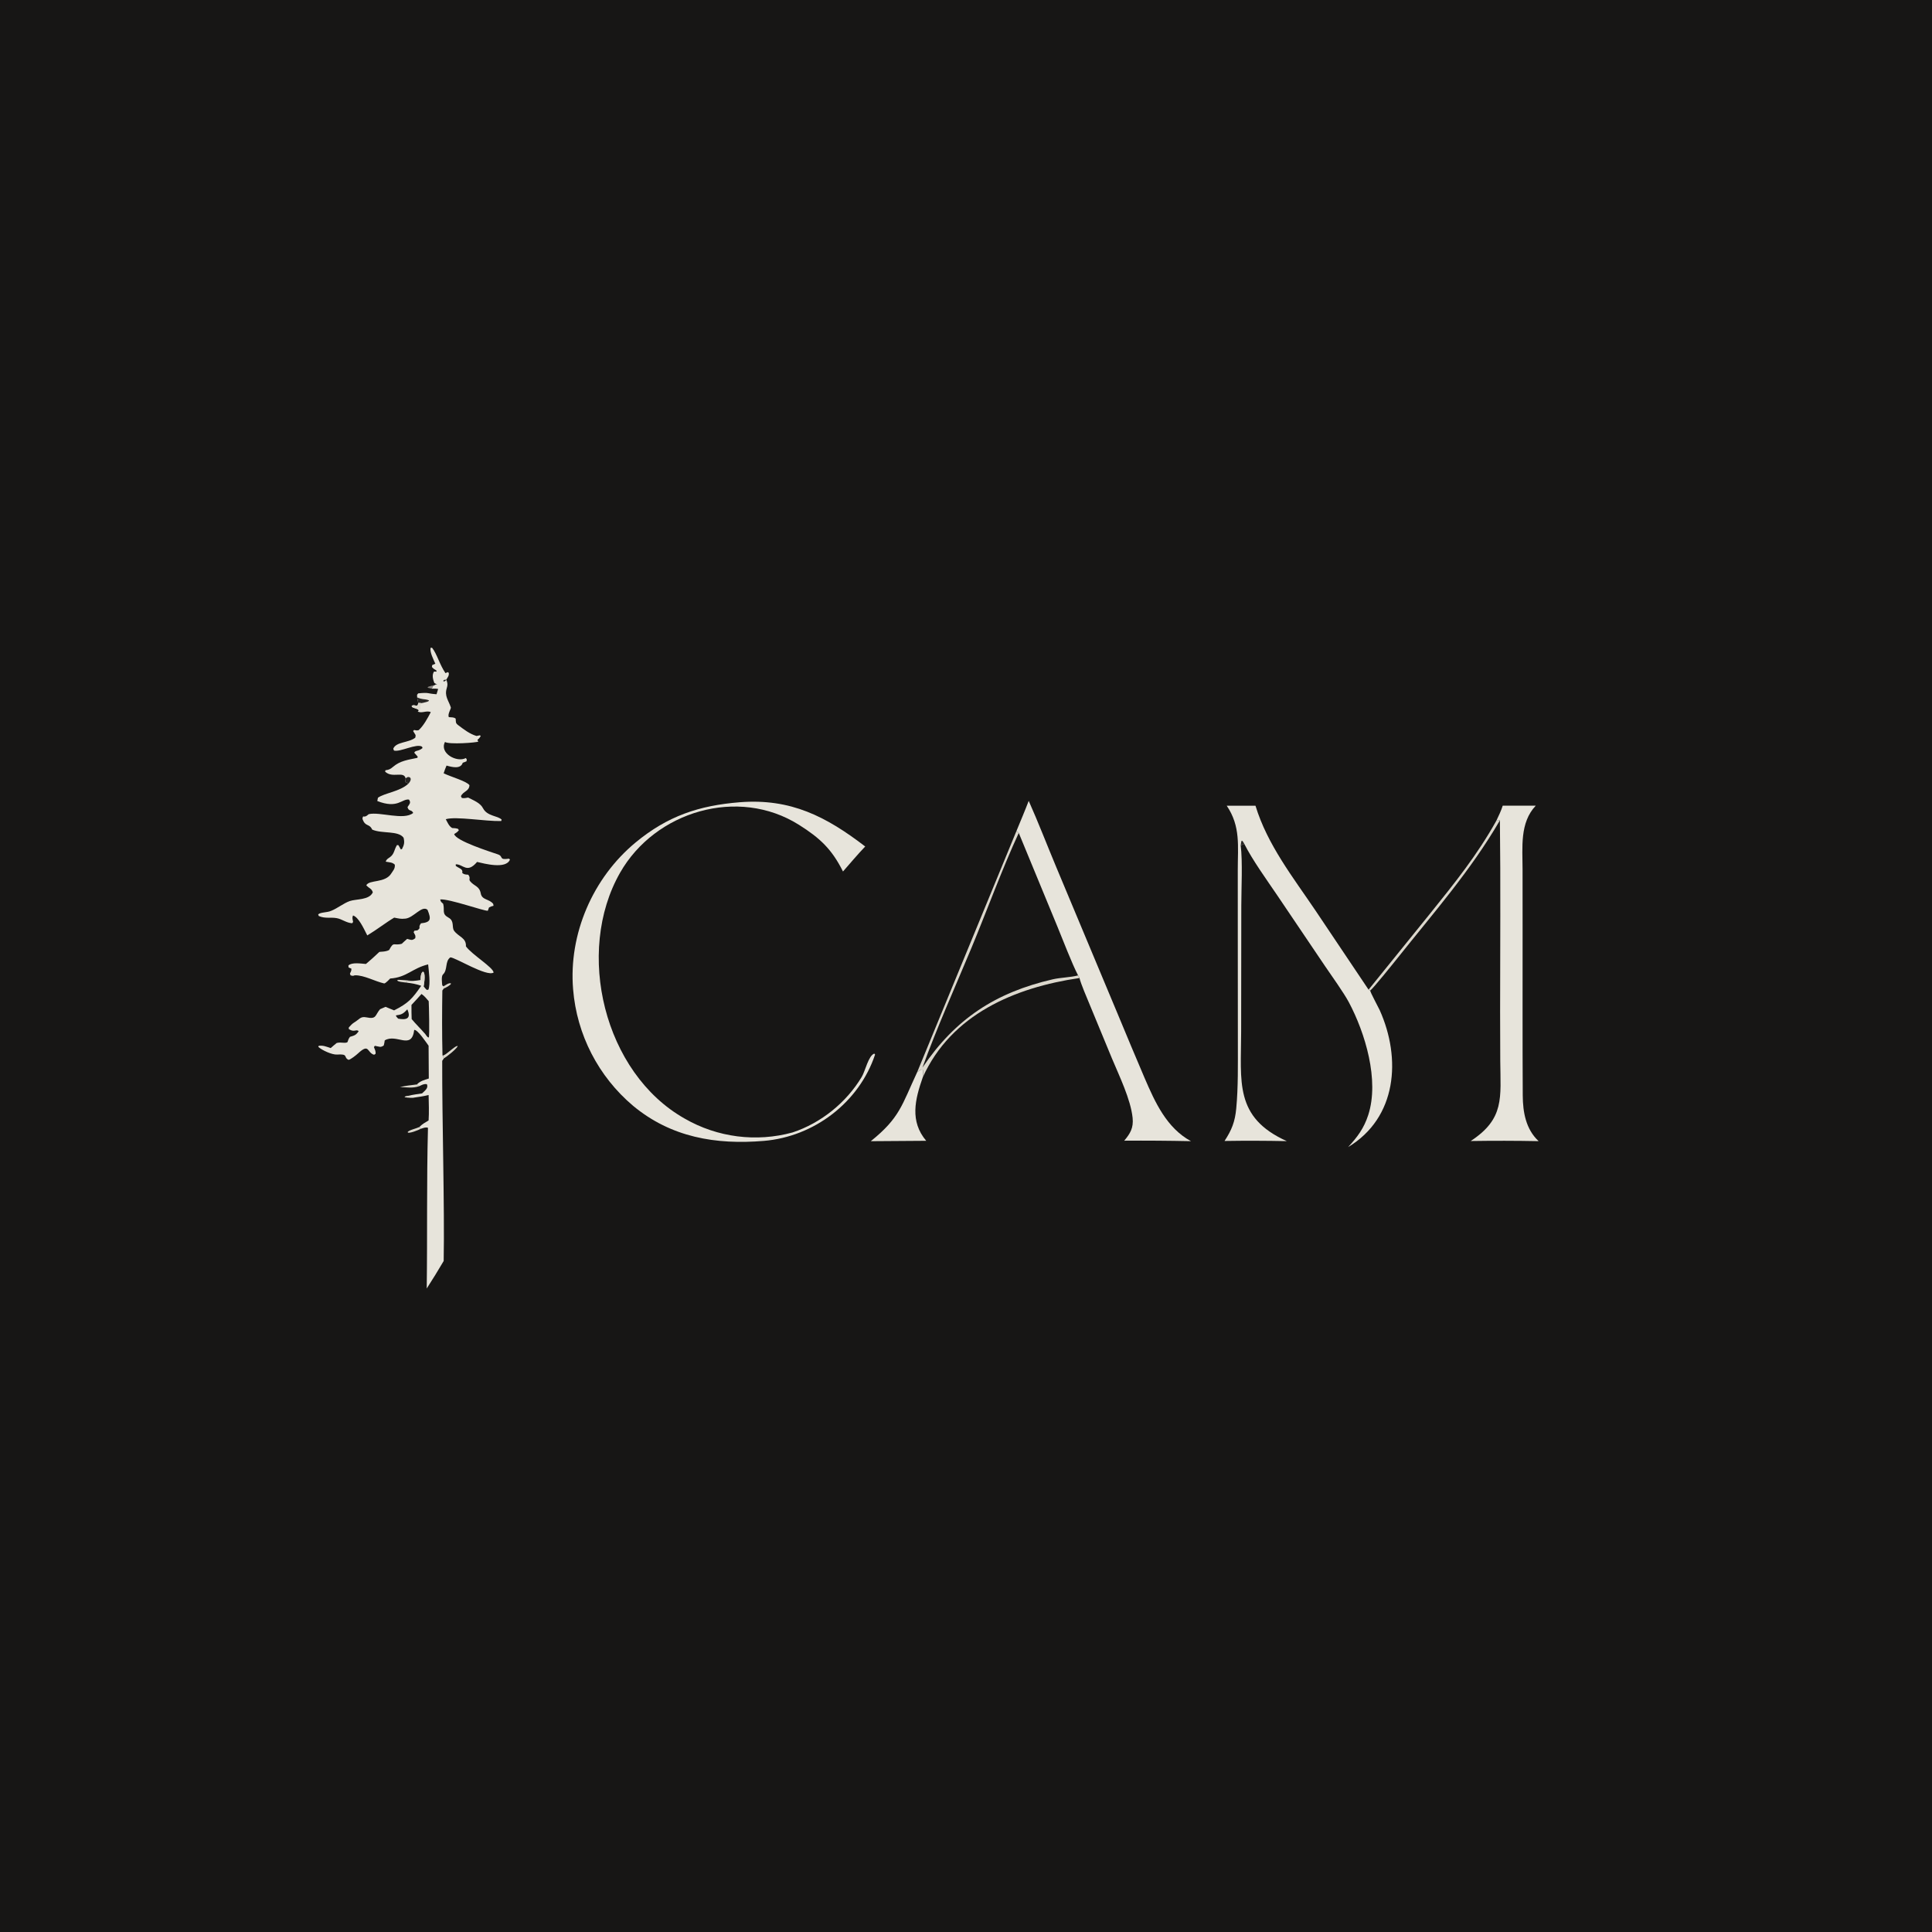
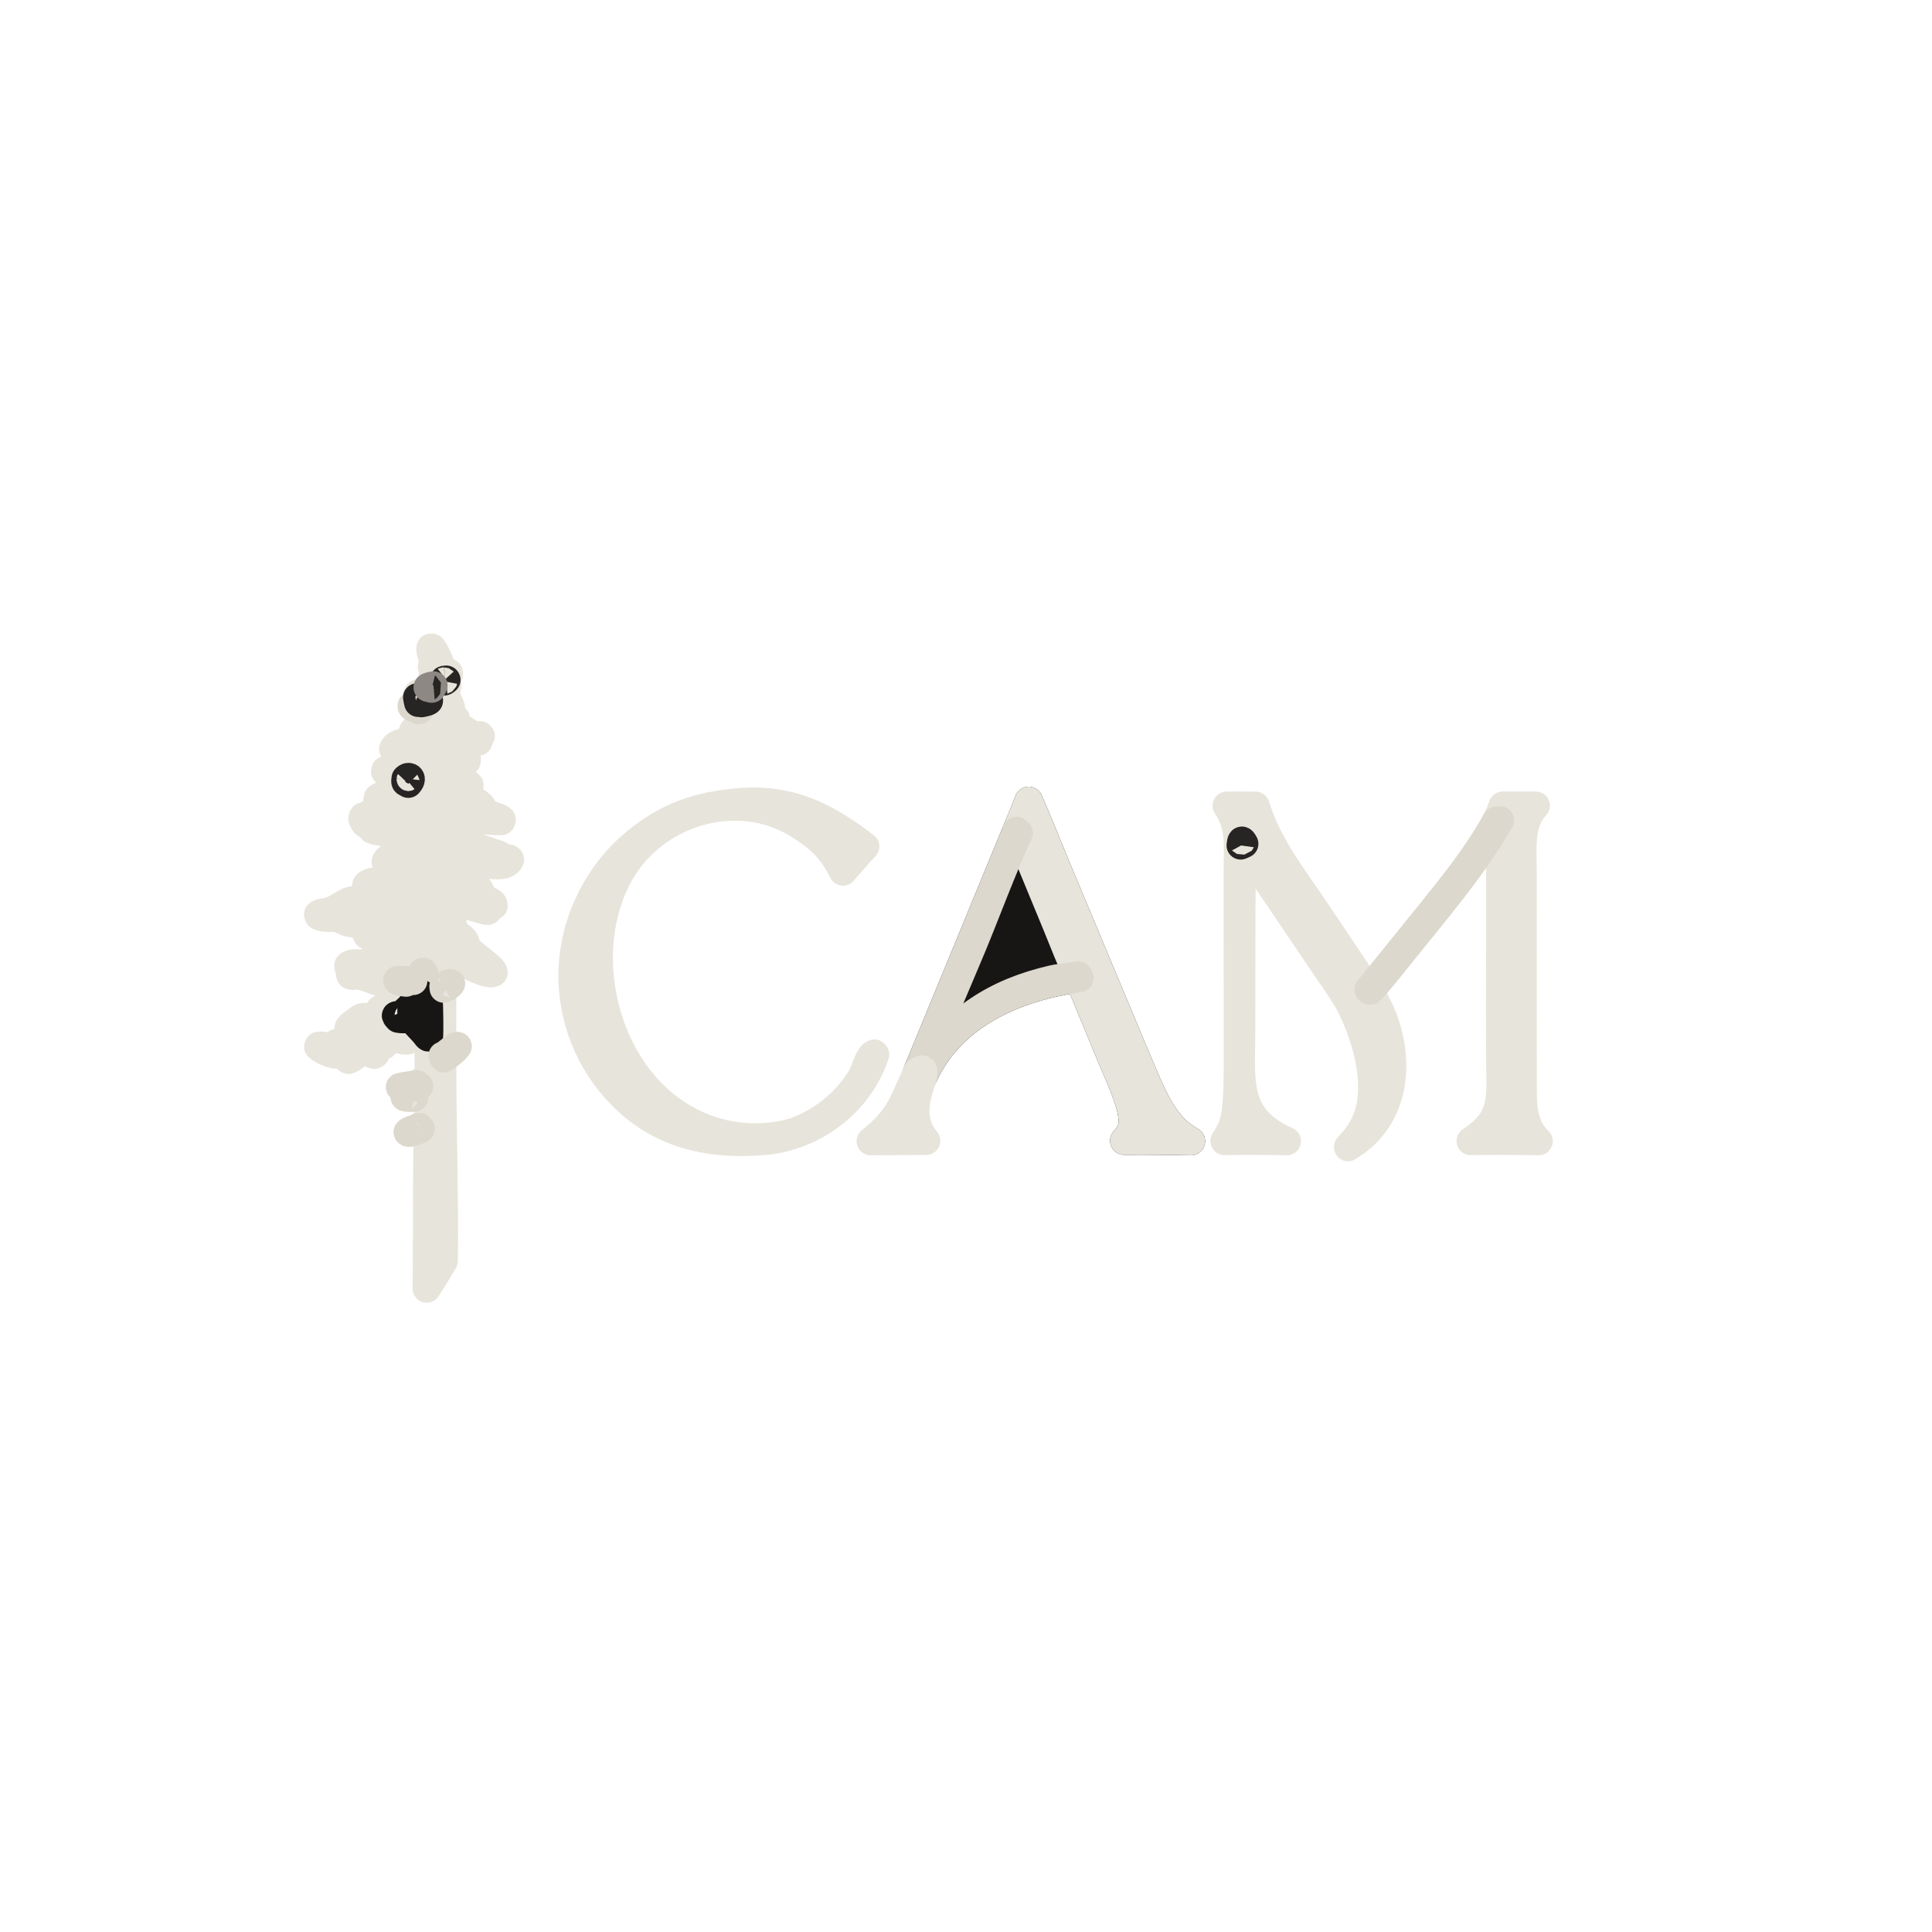
<svg xmlns="http://www.w3.org/2000/svg" height="2048" preserveAspectRatio="none" style="display: block;" version="1.1" viewBox="0 0 2048 2048" width="2048">
-   <path d="M 0 0 L 2048 0 L 2048 2048 L 0 2048 L 0 0 z" fill="rgb(23,22,21)" transform="translate(0,0)" />
+   <style>
+   path[fill="rgb(231,228,219)"] { stroke: rgb(231,228,219); stroke-width: 30px; stroke-linejoin: round; }
+   path[fill="rgb(220,216,205)"] { stroke: rgb(220,216,205); stroke-width: 30px; stroke-linejoin: round; }
+   path[fill="rgb(39,37,35)"] { stroke: rgb(39,37,35); stroke-width: 30px; stroke-linejoin: round; }
+   path[fill="rgb(23,22,21)"] { stroke: rgb(23,22,21); stroke-width: 30px; stroke-linejoin: round; }
+   path[fill="rgb(141,136,131)"] { stroke: rgb(141,136,131); stroke-width: 30px; stroke-linejoin: round; }
+ </style>
  <path d="M 459.47 726.597 L 461.005 726.241 L 461.807 725.525 L 463.486 725.575 C 462.111 724.993 461.666 724.675 460.385 723.912 C 458.956 720.181 457.648 715.463 460.087 711.881 L 462.786 711.953 L 462.568 710.688 C 460.057 709.178 459.752 709.179 457.838 707.034 L 458.175 704.984 L 461.475 703.576 C 459.473 698.949 455.372 691.161 456.464 686.636 L 458.035 686.686 C 463.226 693.18 465.917 704.396 472.261 713.617 L 474.488 712.465 L 475.714 713.222 C 476.126 716.305 474.717 717.76 473.035 720.479 L 473.19 720.745 C 474.58 724.198 474.648 726.045 473.551 729.619 C 470.985 737.983 475.461 742.419 477.936 749.93 C 478.315 751.154 474.065 757.403 475.836 760.195 C 479.106 760.534 480.831 760.119 483.042 761.786 C 483.36 765.537 482.697 766.426 485.713 768.7 C 491.819 773.304 497.839 778.004 505.146 780.175 L 508.723 779.438 L 509.601 780.303 C 508.077 782.512 508.06 782.679 506.049 784.401 L 507.05 786.077 C 505.411 787.261 475.97 789.427 471.718 786.508 C 465.418 798.489 484.395 808.636 493.753 803.581 L 494.795 804.847 L 494.584 806.96 C 492.892 807.707 492.309 807.971 490.533 808.545 C 488.348 815.603 479.096 813.168 473.347 811.536 C 472.02 814.648 471.338 816.508 470.286 819.731 C 478.265 823.6 494.924 828.176 497.649 832.372 C 497.268 838.979 491.094 838.56 488.584 844.012 L 489.569 845.888 C 492.333 846.319 493.497 845.916 496.267 845.46 C 502.323 848.583 509.081 851.116 512.023 856.777 C 516.563 865.512 527.788 864.547 531.786 868.869 L 531.254 870.35 C 514.538 870.781 483.444 865.14 472.547 868.392 C 474.458 871.932 475.943 875.834 479.318 877.745 C 481.633 877.842 483.289 877.93 485.51 878.597 L 486.413 880.077 C 484.612 882.298 483.835 882.585 481.456 884.145 C 483.08 891.387 519.978 902.976 527.831 905.691 C 534.071 907.847 528.316 911.896 539.496 910.225 L 540.578 911.128 C 536.592 921.712 513.329 915.453 505.724 913.691 C 494.925 926.422 491.104 916.021 483.142 916.185 L 483.106 917.856 C 487.112 920.888 490.898 920.839 490.031 925.434 C 492.197 927.136 493.643 926.98 496.399 927.253 C 499.337 931.229 496.42 931.729 498.375 934.149 C 502.719 939.528 508.18 939.094 509.637 947.143 C 510.924 954.259 518.759 952.799 522.816 958.169 L 523.171 960.164 C 521.168 960.628 520.18 960.954 518.385 961.953 L 517.121 965.399 C 513.724 966.11 476.183 952.583 466.673 953.44 C 467.164 956.911 469.52 957.13 469.851 958.355 C 471.604 965.2 467.95 968.658 475.522 972.789 C 481.935 976.286 478.679 982.834 481.309 986.562 C 485.935 993.117 494.414 993.917 493.905 1003.17 C 500.26 1012.01 522.971 1025.51 523.234 1030.97 C 515.83 1035.63 483.025 1015.1 477.432 1014.83 C 471.416 1018.95 474.828 1028.14 469.589 1032.95 C 467.536 1034.84 468.595 1041.91 468.813 1044.53 C 469.254 1044.87 469.694 1045.21 470.134 1045.55 L 470.384 1047.95 C 469.89 1048.63 469.396 1049.31 468.901 1049.99 C 468.57 1072.56 468.486 1095.42 469.04 1117.97 C 469.109 1118.35 469.177 1118.74 469.246 1119.12 C 469.717 1120.07 470.106 1120.96 470.535 1121.92 C 469.945 1122.79 469.355 1123.65 468.765 1124.52 C 468.531 1185.07 471.376 1279.73 470.32 1336.7 C 464.533 1346.55 458.541 1356.27 452.348 1365.87 C 453.109 1308.55 452.165 1253.18 453.67 1195.53 C 451.103 1194.59 448.813 1195.75 446.039 1196.59 L 444.513 1194.69 C 447.747 1191.41 450.429 1190.07 454.337 1187.7 C 454.92 1179.01 454.523 1169.53 454.35 1160.76 C 448.915 1162.09 444.437 1162.71 438.944 1163.5 C 436.886 1163.74 421.862 1163.54 433.223 1161.55 C 437.009 1160.49 443.347 1159.68 447.411 1159.04 C 450.29 1156.18 454.544 1153.35 452.436 1149.27 C 449.265 1148.75 447.325 1150.08 444.316 1151.43 L 441.905 1149.54 C 445.785 1145.71 449.42 1144.99 454.545 1143.26 L 454.323 1108.51 C 451.871 1105.15 442.763 1091.34 439.096 1091.73 C 436.308 1113.77 420.44 1095.24 407.832 1102.85 C 407.551 1105.13 407.346 1106.05 406.77 1108.29 C 403.082 1110.66 402.79 1109.52 397.33 1108.6 L 396.362 1110 C 397.368 1112.55 398.537 1114.53 398.072 1117.14 L 396.549 1118.1 C 388.859 1115.96 391.733 1105.32 379.475 1116.71 C 377.461 1118.58 371.952 1122.95 369.544 1123.5 C 363.635 1120.79 369.927 1117 357.302 1117.87 C 352.158 1118.23 341.424 1113.42 337.398 1109.71 L 337.874 1108.61 C 342.653 1107.95 345.892 1109.5 350.558 1111 C 352.756 1109.03 354.63 1107.46 356.93 1105.6 C 362.025 1104.32 365.593 1106.42 368.353 1104.7 C 369.317 1101.89 369.307 1101.54 370.934 1099.12 C 375.923 1097.56 377.15 1097.47 380.186 1093.16 C 377.832 1090.41 375.356 1094.94 369.67 1090.71 L 369.793 1089.07 C 371.412 1087.21 373.491 1085.03 375.496 1083.84 C 381.016 1080.57 381.994 1077.13 388.336 1078.43 C 399.468 1080.71 397.304 1076.28 402.878 1069.8 C 405.061 1068.86 407 1068.02 408.695 1067.29 L 417.746 1071.04 C 432.664 1063.53 437.117 1058.66 446.51 1044.96 C 439.78 1042.77 437.519 1042.48 430.58 1041.56 C 431.101 1039.64 435.762 1040.11 438.021 1039.8 C 440.851 1039.67 443.087 1039.25 445.875 1038.83 C 445.521 1027.13 452.684 1025.31 449.088 1045.55 C 450.373 1047.38 450.858 1047.81 452.457 1049.4 L 454.163 1049.02 C 456.457 1042.8 454.528 1029.53 453.855 1022.29 C 436.77 1026.42 431.403 1036.05 413.606 1037.27 C 413.515 1037.28 408.563 1042.8 407.181 1042.48 C 397.368 1040.26 386.263 1033.79 376.461 1033.85 C 374.598 1033.98 374.903 1035.05 371.604 1033.89 L 370.955 1032.05 C 372.289 1029.06 372.35 1029.85 372.514 1026.83 L 369.488 1025.53 L 369.332 1023.39 C 373.18 1019.82 382.761 1021.49 387.903 1021.85 C 391.714 1018.73 398.523 1012.57 402.048 1009.14 C 402.457 1008.75 409.011 1009.13 412.513 1007.02 C 417.641 997.331 417.134 1002.94 426.081 1000.38 C 425.641 1000.5 431.263 995.535 431.59 995.257 C 436.128 996.404 436.725 997.252 440.198 994.533 C 440.664 991.243 440.236 991.848 438.462 988.213 L 439.241 986.605 L 442.534 986.192 C 447.095 982.763 442.533 983.728 446.25 978.761 C 456.749 977.636 457.32 974.53 453.178 964.433 C 447.267 959.275 438.527 972.867 429.766 973.777 C 424.566 974.317 422.973 973.67 417.876 972.718 C 409.251 977.808 399.391 985.556 389.333 991.58 L 388.312 989.578 C 385.458 984.009 380.141 972.336 374.235 970.426 C 373.178 972.659 373.692 973.841 374.125 976.328 L 374.304 977.31 L 373.305 978.682 C 366.939 978.247 362.745 974.345 356.973 973.276 C 350.617 972.098 344.503 973.989 337.897 970.981 L 337.267 969.285 C 339.903 966.791 346.647 967.533 351.178 965.468 C 357.613 962.92 364.287 957.435 370.698 955.183 C 377.545 952.777 391.389 954.333 395.203 945.904 C 393.793 941.768 392.26 942.475 388.277 938.482 C 391.286 932.204 408.535 936.517 414.996 925.567 C 416.393 923.199 418.997 920.905 418.515 916.572 C 415.915 913.991 413.092 914.221 408.921 913.417 C 409.557 910.902 411.227 910.194 413.465 908.566 C 418.139 905.166 417.703 900.722 420.836 895.774 L 422.367 895.933 L 424.916 900.455 L 426.13 900.01 C 428.481 895.525 428.982 892.954 427.823 888.065 C 422.315 880.211 404.752 883.999 394.547 879.4 C 391.403 872.535 387.136 876.871 384.197 867.864 C 385.193 862.54 384.958 868.581 390.849 863.067 C 402.55 860.193 428.029 869.992 438.013 861.749 C 436.08 857.693 433.335 860.613 431.974 855.581 C 434.129 852.193 435.942 850.878 433.482 847.542 C 425.739 846.691 421.676 857.621 399.946 849.12 L 400.617 845.658 C 407.317 840.694 424.145 839.043 432.802 830.799 C 430.584 828.588 429.27 830.652 429.829 826.604 L 430.007 825.163 C 428.128 816.845 415.966 825.434 408.229 817.942 L 408.585 816.508 C 412.116 816.057 413.71 815.409 416.522 812.976 C 424.239 806.299 432.663 805.46 442.415 803.347 L 442.827 802.104 L 439.126 797.911 C 440.343 795.039 443.298 796.816 447.907 792.985 L 447.377 791.491 C 441.39 787.822 424.428 797.413 417.652 795.637 L 416.862 793.705 C 419.842 786.12 433.03 787.613 440.197 781.988 C 441.1 778.625 440.375 779.214 437.905 774.919 L 438.984 773.816 C 441.424 774.289 441.502 774.502 443.872 773.957 C 449.149 769.088 453.32 761.264 456.648 754.91 C 452.207 752.731 446.946 756.663 442.827 754.155 L 443.973 752.886 C 441.805 750.328 436.031 750.684 436.48 748.305 C 439.461 745.792 442.733 751.064 443.384 745.022 C 442.994 743.267 442.417 741.045 442.22 739.295 C 442.187 735.927 441.556 737.202 443.297 734.999 C 455.351 733.78 452.177 735.197 462.753 735.926 L 464.445 730.329 C 461.868 729.891 460.142 729.982 457.566 729.997 L 459.47 726.597 z" fill="rgb(231,228,219)" transform="translate(0,0)" />
  <path d="M 443.384 745.022 C 445.207 744.985 445.318 744.831 446.801 745.334 C 443.783 750.67 447.893 750.285 443.973 752.886 C 441.805 750.328 436.031 750.684 436.48 748.305 C 439.461 745.792 442.733 751.064 443.384 745.022 z" fill="rgb(220,216,205)" transform="translate(0,0)" />
  <path d="M 442.22 739.295 C 448.088 741.853 449.248 740.687 453.725 742.035 C 457.933 743.301 447.432 745.229 446.801 745.334 C 445.318 744.831 445.207 744.985 443.384 745.022 C 442.994 743.267 442.417 741.045 442.22 739.295 z" fill="rgb(39,37,35)" transform="translate(0,0)" />
  <path d="M 445.875 1038.83 C 445.521 1027.13 452.684 1025.31 449.088 1045.55 C 448.298 1041.21 449.982 1039.79 445.875 1038.83 z" fill="rgb(220,216,205)" transform="translate(0,0)" />
  <path d="M 430.007 825.163 L 430.871 824.44 C 433.477 822.18 438.418 824.868 432.802 830.799 C 430.584 828.588 429.27 830.652 429.829 826.604 L 430.007 825.163 z" fill="rgb(39,37,35)" transform="translate(0,0)" />
  <path d="M 438.944 1163.5 C 436.886 1163.74 421.862 1163.54 433.223 1161.55 C 435.851 1162.9 436.045 1162.84 438.944 1163.5 z" fill="rgb(220,216,205)" transform="translate(0,0)" />
  <path d="M 473.19 720.745 C 472.42 721.347 470.907 723.096 469.918 722.026 C 470.14 720.867 470.556 720.658 471.768 720.581 L 473.035 720.479 L 473.19 720.745 z" fill="rgb(39,37,35)" transform="translate(0,0)" />
  <path d="M 446.813 1053.65 C 450.01 1055.84 451.928 1058.36 454.445 1061.29 C 454.713 1064.86 455.464 1097.84 454.542 1099.66 C 453.433 1100.39 451.187 1096.67 450.773 1096.11 C 446.069 1090.64 440.786 1085.6 436.381 1080.26 C 436.161 1075.11 436.162 1070.4 436.18 1065.26 C 440.08 1061.18 443.092 1057.76 446.813 1053.65 z" fill="rgb(23,22,21)" transform="translate(0,0)" />
  <path d="M 431.773 1069.94 C 436.379 1080.23 430.213 1081.32 422.055 1079.82 C 415.981 1073.32 422.84 1078.91 429.41 1072.34 L 431.773 1069.94 z" fill="rgb(23,22,21)" transform="translate(0,0)" />
  <path d="M 1090.47 848.934 C 1100.39 871.121 1110.21 896.575 1119.74 919.332 L 1185.19 1075.77 C 1194.52 1098.07 1203.71 1120.43 1213.28 1142.62 C 1224.38 1168.38 1236.66 1195.72 1262.47 1209.68 C 1238.89 1209.18 1215.31 1209.01 1191.72 1209.17 C 1198.18 1201.54 1201.69 1195.54 1200.62 1185.01 C 1198.61 1165.35 1186.4 1140.45 1178.68 1121.91 L 1154.96 1064.53 C 1152.5 1058.52 1145.56 1042.49 1144.32 1036.74 C 1075.73 1046.77 1008.43 1075.24 978.17 1142 C 978.711 1134.61 979.967 1130.75 972.244 1136.52 L 1077.52 880.811 C 1081.75 870.464 1086.53 859.323 1090.47 848.934 z" fill="rgb(23,22,21)" transform="translate(0,0)" />
  <path d="M 1090.47 848.934 C 1100.39 871.121 1110.21 896.575 1119.74 919.332 L 1185.19 1075.77 C 1194.52 1098.07 1203.71 1120.43 1213.28 1142.62 C 1224.38 1168.38 1236.66 1195.72 1262.47 1209.68 C 1238.89 1209.18 1215.31 1209.01 1191.72 1209.17 C 1198.18 1201.54 1201.69 1195.54 1200.62 1185.01 C 1198.61 1165.35 1186.4 1140.45 1178.68 1121.91 L 1154.96 1064.53 C 1152.5 1058.52 1145.56 1042.49 1144.32 1036.74 L 1142.81 1033.97 C 1136.05 1020.94 1126.75 996.332 1120.74 981.847 L 1079.94 882.978 L 1077.52 880.811 C 1081.75 870.464 1086.53 859.323 1090.47 848.934 z" fill="rgb(231,228,219)" transform="translate(0,0)" />
  <path d="M 972.244 1136.52 L 1077.52 880.811 L 1079.94 882.978 C 1063.14 918.925 1045.45 967.135 1029.94 1004.44 C 1013.66 1043.6 991.93 1092.26 977.893 1131.6 C 1012.76 1080.04 1055.07 1052.18 1115.98 1038.11 C 1124.25 1036.2 1135.12 1036.06 1142.81 1033.97 L 1144.32 1036.74 C 1075.73 1046.77 1008.43 1075.24 978.17 1142 C 978.711 1134.61 979.967 1130.75 972.244 1136.52 z" fill="rgb(220,216,205)" transform="translate(0,0)" />
  <path d="M 784.198 850.41 C 838.288 846.151 875.946 865.674 917.161 897.322 C 909.597 905.152 900.909 915.512 893.599 923.818 C 881.767 900.168 869.258 888.414 846.945 874.351 C 782.539 833.759 694.574 859.898 657.375 925 C 609.265 1009.2 640.246 1137.55 725.841 1185.78 C 760.496 1205.74 801.693 1211.01 840.254 1200.41 C 870.373 1190.41 897.107 1168.78 913.439 1141.62 C 917.249 1135.29 920.483 1119.2 926.751 1116.84 L 927.63 1117.83 C 910.663 1168.81 862.759 1204.95 809.781 1209.39 C 758.726 1213.66 711.384 1205.67 671.07 1172.18 C 634.283 1141.15 611.408 1096.71 607.521 1048.74 C 602.617 990.019 628.488 930.466 673.788 893.029 C 707.762 864.952 741.021 853.852 784.198 850.41 z" fill="rgb(231,228,219)" transform="translate(0,0)" />
  <path d="M 1300.37 854.072 L 1330.87 854.122 C 1343.48 895.531 1370.72 930.011 1394.73 965.602 L 1450.74 1049.09 L 1452.47 1050.07 C 1452.53 1051.93 1461.17 1067.75 1462.53 1070.77 C 1485.64 1122.21 1480.79 1184.87 1429.03 1215.97 C 1438.84 1205.41 1445.86 1195.99 1450.4 1181.93 C 1462.32 1145.04 1447.23 1095.09 1429.76 1062.28 C 1424.45 1052.33 1411.29 1033.96 1404.58 1024.1 L 1353.78 948.85 C 1342.78 932.625 1327.56 911.548 1318.95 894.46 C 1317.91 895.053 1316.35 895.671 1315.19 896.169 C 1317.35 913.271 1315.84 942.105 1315.83 960.059 L 1315.67 1093.62 C 1315.61 1146.62 1308.16 1184.47 1364.06 1209.64 C 1342.06 1209.18 1320.06 1209.12 1298.06 1209.47 C 1305.7 1197.81 1309.17 1189.02 1310.47 1175.01 C 1312.63 1151.94 1312.15 1128.54 1312.19 1105.4 L 1312.11 993.385 L 1312.09 922.376 C 1312.06 896.986 1315.3 876.061 1300.37 854.072 z" fill="rgb(231,228,219)" transform="translate(0,0)" />
  <path d="M 1315.19 896.169 C 1315.92 890.918 1315.96 888.946 1318.95 894.46 C 1317.91 895.053 1316.35 895.671 1315.19 896.169 z" fill="rgb(39,37,35)" transform="translate(0,0)" />
  <path d="M 1592.95 854.043 L 1627.96 854.049 C 1610.84 872.125 1613.98 898.242 1613.98 921.52 L 1614.02 984.288 C 1614.08 1043.28 1613.84 1102.28 1614.18 1161.26 C 1614.29 1179.03 1617.47 1197.05 1631 1209.65 C 1607 1209.19 1583 1209.15 1559 1209.52 C 1595.1 1185.9 1590.63 1163.59 1590.34 1124.68 L 1590.18 1072.67 C 1590.19 1005.31 1590.79 936.913 1589.96 869.617 L 1586.2 869.971 C 1588.7 864.636 1591.19 859.675 1592.95 854.043 z" fill="rgb(231,228,219)" transform="translate(0,0)" />
  <path d="M 972.244 1136.52 C 979.967 1130.75 978.711 1134.61 978.17 1142 C 969.934 1165.51 964.278 1188.55 981.809 1209.29 L 923.066 1209.7 C 953.871 1184.98 955.903 1171.61 972.244 1136.52 z" fill="rgb(231,228,219)" transform="translate(0,0)" />
  <path d="M 1586.2 869.971 L 1589.96 869.617 C 1559.11 922.756 1519.83 967.393 1481.63 1015.36 C 1477.37 1020.71 1455.67 1047.72 1452.47 1050.07 L 1450.74 1049.09 L 1515.57 968.909 C 1542 936.046 1565.63 906.795 1586.2 869.971 z" fill="rgb(220,216,205)" transform="translate(0,0)" />
  <path d="M 469.246 1119.12 L 471.116 1118.26 C 474.118 1116.88 484.439 1106.88 485.176 1109.08 C 483.128 1112.64 474.062 1119.78 470.535 1121.92 C 470.106 1120.96 469.717 1120.07 469.246 1119.12 z" fill="rgb(220,216,205)" transform="translate(0,0)" />
  <path d="M 446.039 1196.59 C 444.612 1197.49 432.31 1202.58 432.112 1200.05 C 433.389 1197.94 441.579 1196.18 444.513 1194.69 L 446.039 1196.59 z" fill="rgb(220,216,205)" transform="translate(0,0)" />
  <path d="M 423.957 1152.31 C 430.669 1150.89 434.296 1150.44 440.873 1149.67 L 441.905 1149.54 L 444.316 1151.43 C 437.561 1153.72 431.286 1152.64 423.957 1152.31 z" fill="rgb(220,216,205)" transform="translate(0,0)" />
  <path d="M 430.58 1041.56 C 429.455 1041.41 420.055 1040.84 421.295 1038.84 C 421.672 1038.23 436.657 1039.66 438.021 1039.8 C 435.762 1040.11 431.101 1039.64 430.58 1041.56 z" fill="rgb(220,216,205)" transform="translate(0,0)" />
  <path d="M 470.134 1045.55 C 471.679 1044.68 476.387 1041.16 478.135 1042.59 C 477.828 1044.32 472.446 1047.02 470.829 1047.75 L 470.384 1047.95 L 470.134 1045.55 z" fill="rgb(220,216,205)" transform="translate(0,0)" />
  <path d="M 457.566 729.997 C 456.978 729.849 456.387 729.711 455.794 729.583 C 449.23 728.666 457.613 726.763 459.47 726.597 L 457.566 729.997 z" fill="rgb(141,136,131)" transform="translate(0,0)" />
</svg>
